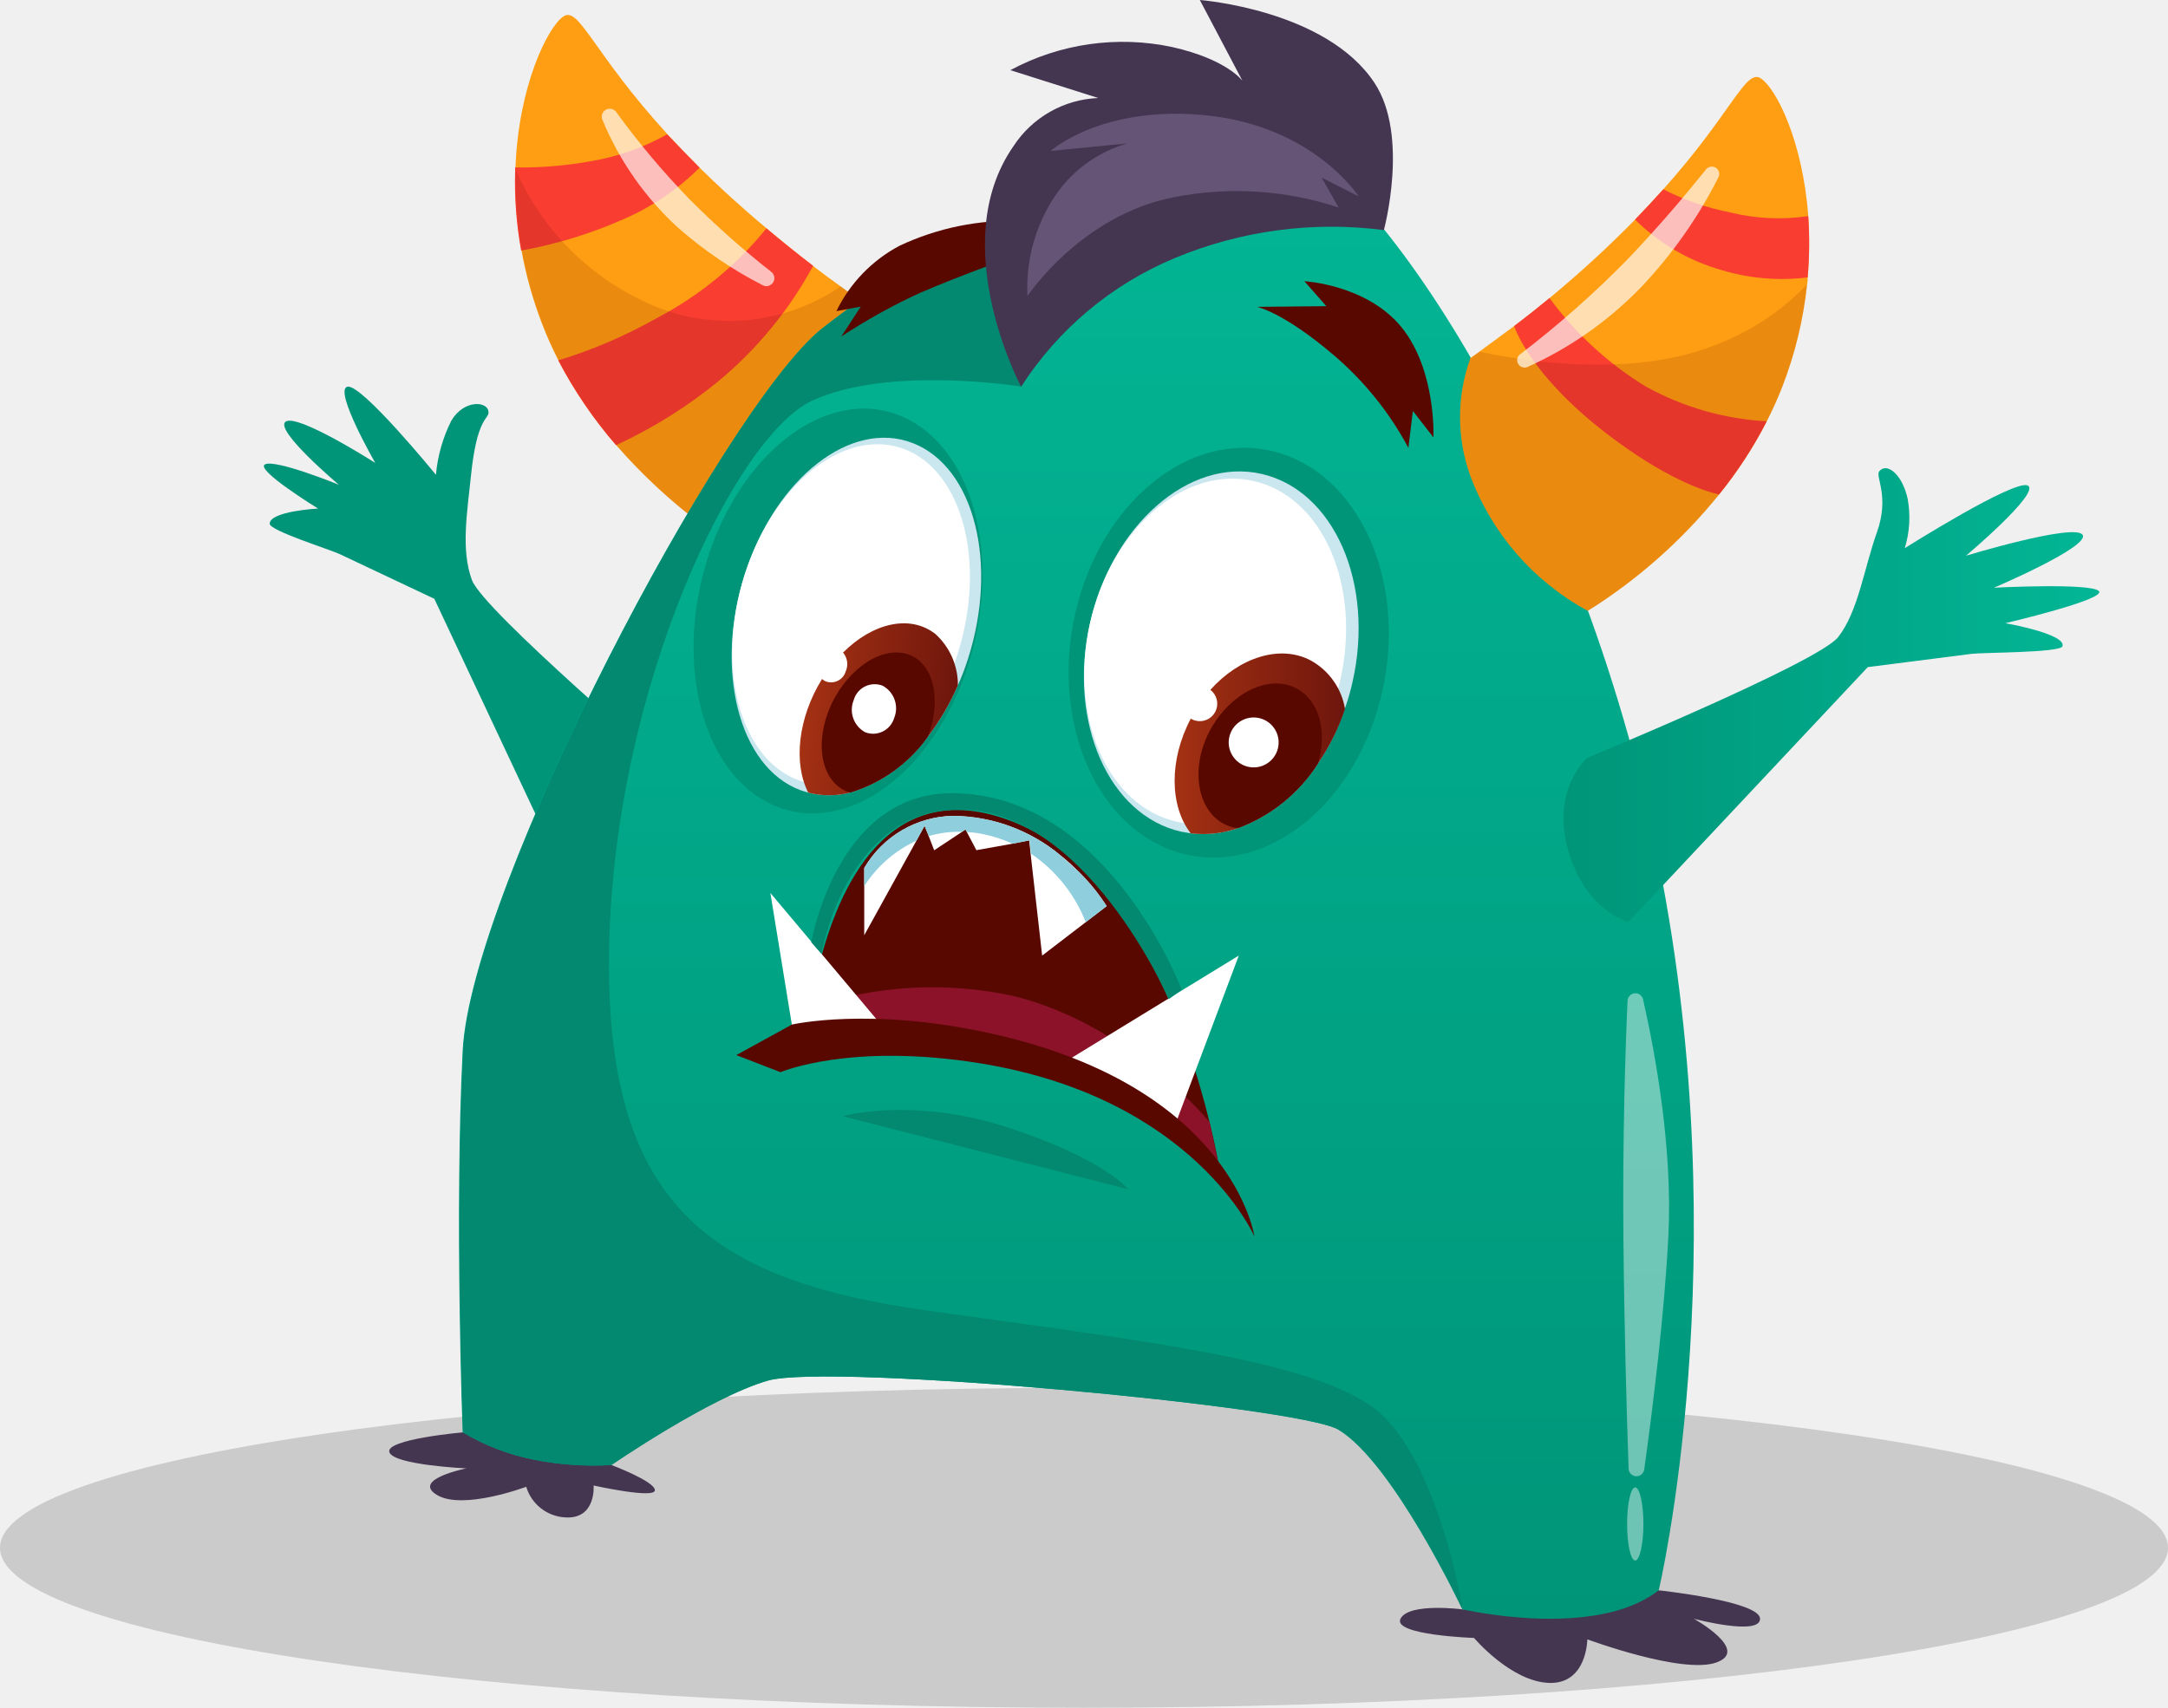
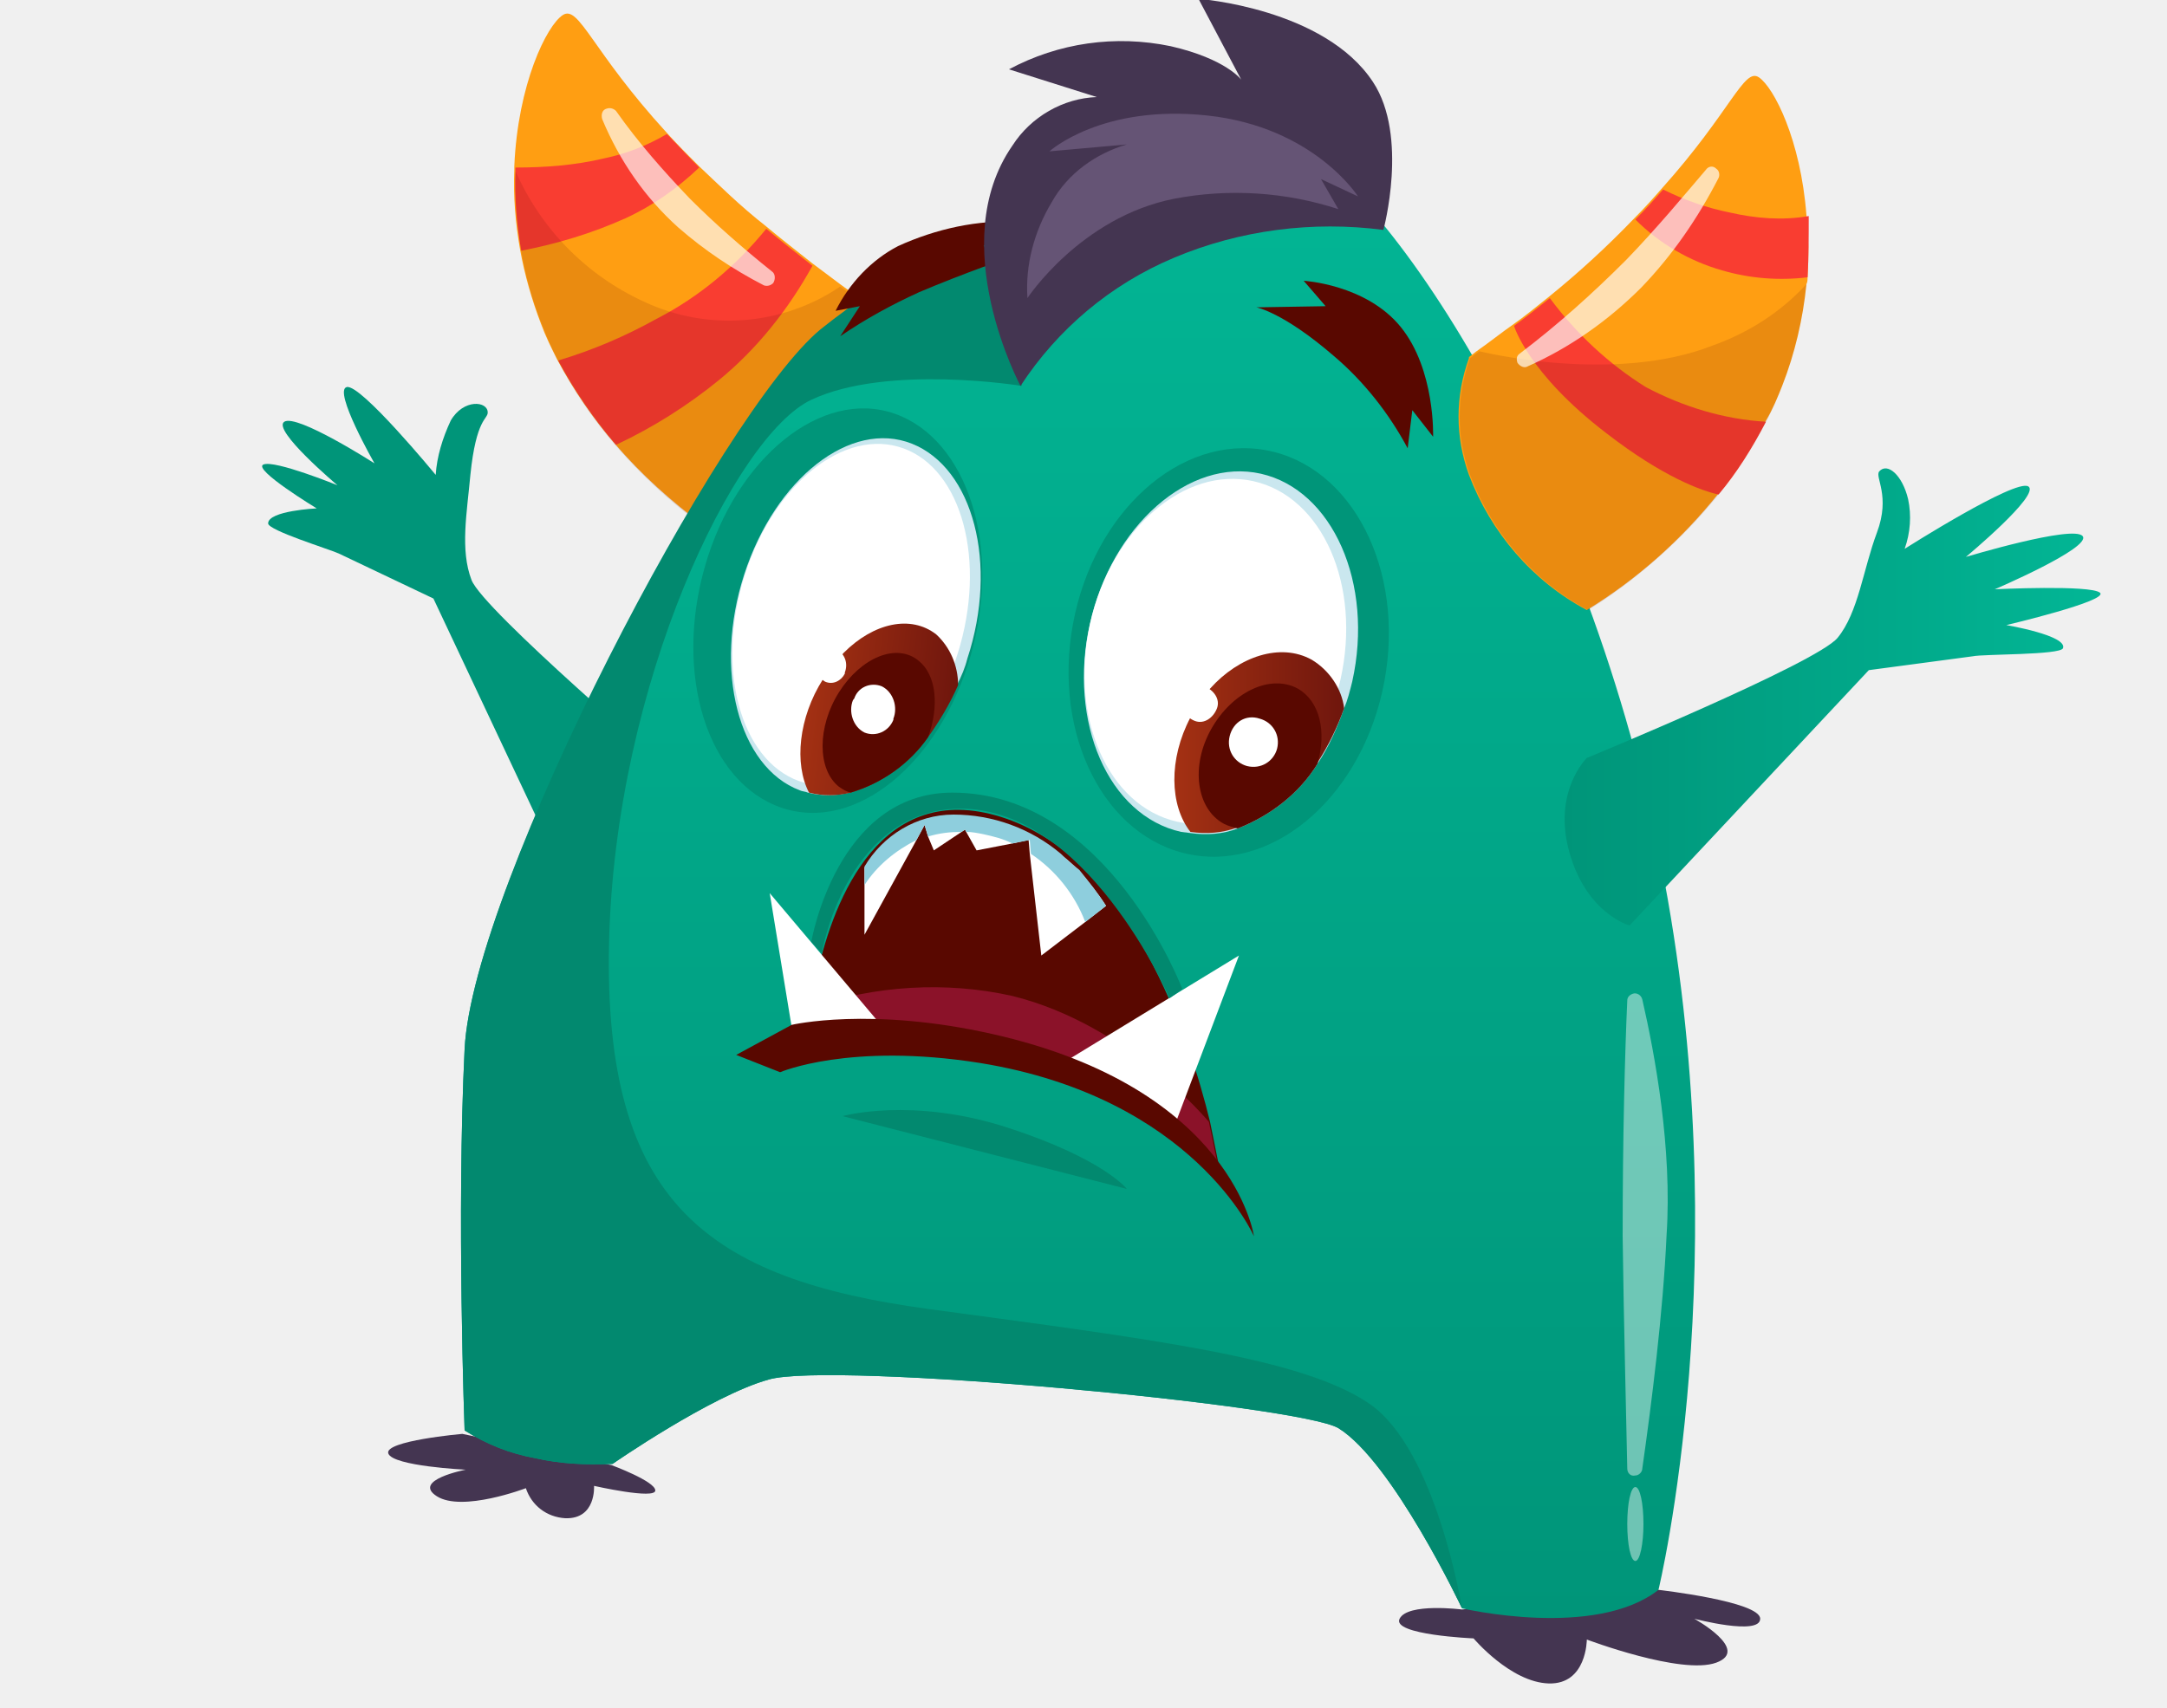
- <svg xmlns="http://www.w3.org/2000/svg" xmlns:xlink="http://www.w3.org/1999/xlink" viewBox="0 0 187.54 147.76">
-   <defs>
-     <style>.cls-1{fill:#ff9e12;}.cls-2{fill:#f93d31;}.cls-3{fill:#9b9b9b;opacity:0.44;}.cls-11,.cls-4{fill:#590800;}.cls-4{opacity:0.13;}.cls-5{fill:#443551;}.cls-6{fill:#009579;}.cls-7{fill:url(#åçûìßííûé_ãðàäèåíò_22);}.cls-8{fill:#cae7ef;}.cls-18,.cls-19,.cls-9{fill:#fff;}.cls-10{fill:url(#åçûìßííûé_ãðàäèåíò_3);}.cls-12{fill:url(#åçûìßííûé_ãðàäèåíò_3-2);}.cls-13{fill:#8b1229;}.cls-14{fill:#8ecedd;}.cls-15{fill:#02896f;}.cls-16{fill:url(#åçûìßííûé_ãðàäèåíò_22-2);}.cls-17{fill:#725f82;opacity:0.72;}.cls-18{opacity:0.43;}.cls-19{opacity:0.67;}</style>
-     <linearGradient id="åçûìßííûé_ãðàäèåíò_22" x1="93.13" y1="140.06" x2="93.13" y2="11.76" gradientUnits="userSpaceOnUse">
-       <stop offset="0" stop-color="#009579" />
-       <stop offset="1" stop-color="#02b695" />
-     </linearGradient>
-     <linearGradient id="åçûìßííûé_ãðàäèåíò_3" x1="101.62" y1="64.35" x2="116.35" y2="64.35" gradientUnits="userSpaceOnUse">
-       <stop offset="0" stop-color="#a43113" />
-       <stop offset="1" stop-color="#6f160d" />
-     </linearGradient>
-     <linearGradient id="åçûìßííûé_ãðàäèåíò_3-2" x1="26.55" y1="77.97" x2="39.52" y2="77.97" gradientTransform="translate(52.46 -19.81) rotate(6.78)" xlink:href="#åçûìßííûé_ãðàäèåíò_3" />
-     <linearGradient id="åçûìßííûé_ãðàäèåíò_22-2" x1="135.24" y1="60.15" x2="181.59" y2="60.15" xlink:href="#åçûìßííûé_ãðàäèåíò_22" />
-   </defs>
-   <g id="Layer_2" data-name="Layer 2">
+ <svg xmlns="http://www.w3.org/2000/svg" version="1.1" id="Layer_1" x="0px" y="0px" viewBox="0 0 187.5 147.8" style="enable-background:new 0 0 187.5 147.8;" xml:space="preserve">
+   <style type="text/css">
+ 	.st0{fill:#FF9E12;}
+ 	.st1{fill:#F93D31;}
+ 	.st2{display:none;opacity:0.44;fill:#9B9B9B;enable-background:new    ;}
+ 	.st3{opacity:0.13;fill:#590800;enable-background:new    ;}
+ 	.st4{fill:#443551;}
+ 	.st5{fill:#009579;}
+ 	.st6{fill:url(#SVGID_1_);}
+ 	.st7{fill:#CAE7EF;}
+ 	.st8{fill:#FFFFFF;}
+ 	.st9{fill:url(#SVGID_2_);}
+ 	.st10{fill:#590800;}
+ 	.st11{fill:url(#SVGID_3_);}
+ 	.st12{fill:#8B1229;}
+ 	.st13{fill:#8ECEDD;}
+ 	.st14{fill:#02896F;}
+ 	.st15{fill:url(#SVGID_4_);}
+ 	.st16{opacity:0.72;fill:#725F82;enable-background:new    ;}
+ 	.st17{opacity:0.43;fill:#FFFFFF;enable-background:new    ;}
+ 	.st18{opacity:0.67;fill:#FFFFFF;enable-background:new    ;}
+ </style>
+   <g id="Layer_2_1_">
    <g id="monsters">
-       <path class="cls-1" d="M73.9,35.71A22.05,22.05,0,0,1,63.72,47.44s-1.1-.64-2.78-1.87a48.42,48.42,0,0,1-7.65-7.07,38.31,38.31,0,0,1-5-7.34,32.55,32.55,0,0,1-1.39-3.11,35.25,35.25,0,0,1-1.79-6.37,33.16,33.16,0,0,1-.52-6.93c0-.09,0-.17,0-.26.27-7.09,2.8-12.16,4.15-13.07s2.54,3.12,9,10.2c.84.91,1.76,1.87,2.78,2.89,1.65,1.62,3.55,3.38,5.77,5.23q1.86,1.57,4,3.24c.77.59,1.57,1.19,2.41,1.79l1.11.82a12.12,12.12,0,0,1,.62,2.17A15.1,15.1,0,0,1,73.9,35.71Z" />
-       <path class="cls-2" d="M60.52,14.51a21.4,21.4,0,0,1-6.44,4.39,39,39,0,0,1-9,2.78,33.16,33.16,0,0,1-.52-6.93c0-.09,0-.17,0-.26a34.54,34.54,0,0,0,7.72-.77,20.4,20.4,0,0,0,5.43-2.1C58.58,12.53,59.5,13.49,60.52,14.51Z" />
-       <path class="cls-2" d="M70.34,23a34,34,0,0,1-8.14,9.94,41.43,41.43,0,0,1-8.91,5.58,38.31,38.31,0,0,1-5-7.34,42.34,42.34,0,0,0,8.51-3.65,30.26,30.26,0,0,0,9.5-7.77Q68.15,21.32,70.34,23Z" />
-       <ellipse class="cls-3" cx="93.77" cy="133.92" rx="93.77" ry="13.84" />
-       <path class="cls-4" d="M74.48,27.76,60.94,45.57c-3.84-2.85-10.7-8.85-14-17.52a33.9,33.9,0,0,1-2.31-13.3A22.57,22.57,0,0,0,55.73,26.09a17,17,0,0,0,17-1.32l1.11.82A12.12,12.12,0,0,1,74.48,27.76Z" />
-       <path class="cls-5" d="M52.9,126.76s3.75,1.41,3.75,2.18-5.3-.41-5.3-.41.24,2.94-2.47,2.76a3.73,3.73,0,0,1-3.36-2.65s-5.48,2.06-7.72.71,2.54-2.3,2.54-2.3-6.31-.29-6.66-1.41,6.38-1.71,6.38-1.71Z" />
-       <path class="cls-5" d="M126.53,139.25s-4.67-.61-5.38.81,6.36,1.66,6.36,1.66,3.18,3.77,6.48,3.89,3.32-3.77,3.32-3.77,8.23,3.06,11.17,2-1.95-3.78-1.95-3.78,5.72,1.52,5.72,0-8.76-2.46-8.76-2.46Z" />
-       <path class="cls-6" d="M58.21,66.81s-16.43-14-17.39-16.63-.41-5.79-.07-9.11c.51-4.92,1.51-4.8,1.51-5.38,0-1-2.12-1.16-3.22.71a13,13,0,0,0-1.33,4.68s-6.45-7.91-7.66-7.62,2.41,6.59,2.41,6.59-6.72-4.29-7.75-3.57,4.6,5.46,4.6,5.46-5.4-2.2-6.37-1.77S27.51,44,27.51,44s-4.2.23-4.18,1.32c0,.59,5.19,2.22,6.05,2.62l8.19,3.87L50.46,79.24Z" />
-       <path class="cls-7" d="M143.49,137.59c-5.49,4.33-17,1.65-17,1.65s-6-12.73-10.74-15.55c-3.4-2-43.93-5.76-49.34-4.24-5,1.43-13.55,7.31-13.55,7.31a26.33,26.33,0,0,1-6.72-.47,19.25,19.25,0,0,1-6.12-2.36s-.71-18.85,0-33S62.44,35.58,71,28.51a71.86,71.86,0,0,1,9.5-6.36c10.36-5.95,24.17-11.68,30-10.14,8,2.12,26.19,28.51,33,62.68S143.49,137.59,143.49,137.59Z" />
-       <ellipse class="cls-6" cx="106.28" cy="56.47" rx="17.85" ry="13.69" transform="translate(31.38 150.67) rotate(-79.49)" />
-       <path class="cls-8" d="M117,59a19.55,19.55,0,0,1-.67,2.33A19.33,19.33,0,0,1,114,66.08a14,14,0,0,1-6.93,5.58,9.13,9.13,0,0,1-4.07.44l-.82-.14c-6.28-1.41-9.81-9.49-7.9-18S102.84,39.58,109.11,41,118.93,50.46,117,59Z" />
-       <ellipse class="cls-9" cx="105.11" cy="56.35" rx="15.11" ry="11.1" transform="translate(27.18 146.63) rotate(-77.39)" />
-       <path class="cls-10" d="M116.35,61.35A19.33,19.33,0,0,1,114,66.08a14,14,0,0,1-6.93,5.58,9.13,9.13,0,0,1-4.07.44c-1.81-2.34-1.9-6.31,0-9.91a.47.47,0,0,1,0-.1,12.11,12.11,0,0,1,1.67-2.37c2.54-2.85,6.09-4,8.76-2.55A5.89,5.89,0,0,1,116.35,61.35Z" />
-       <path class="cls-11" d="M114,66.08a14,14,0,0,1-6.93,5.58,3.54,3.54,0,0,1-1.23-.39c-2.37-1.28-2.87-5-1.12-8.17s5.09-4.81,7.46-3.52C114.16,60.65,114.83,63.35,114,66.08Z" />
-       <path class="cls-9" d="M106.36,63.68A2.16,2.16,0,1,0,109,62.15,2.16,2.16,0,0,0,106.36,63.68Z" />
-       <path class="cls-9" d="M102.33,60.49a1.51,1.51,0,1,0,1.85-1.06A1.52,1.52,0,0,0,102.33,60.49Z" />
-       <path class="cls-6" d="M84,56.73c-2.72,9.43-10,15.35-16.39,13.21S58.3,58.41,61,49s10.06-15.36,16.4-13.21S86.68,47.29,84,56.73Z" />
-       <path class="cls-8" d="M83.72,57.05a22.29,22.29,0,0,1-.86,2.25,21.44,21.44,0,0,1-2.61,4.46,12.83,12.83,0,0,1-6.72,4.82,7.24,7.24,0,0,1-3.61,0c-.23-.06-.47-.14-.7-.22-5.32-2-7.45-10.44-4.77-18.73s9.16-13.35,14.49-11.3S86.4,48.75,83.72,57.05Z" />
-       <ellipse class="cls-9" cx="73.62" cy="53.16" rx="15.05" ry="9.81" transform="translate(2.61 109.77) rotate(-74.39)" />
-       <path class="cls-12" d="M82.86,59.3a21.44,21.44,0,0,1-2.61,4.46,12.83,12.83,0,0,1-6.72,4.82,7.24,7.24,0,0,1-3.61,0c-1.3-2.51-.91-6.45,1.19-9.83l.06-.1a11.5,11.5,0,0,1,1.74-2.17c2.56-2.57,5.79-3.35,8-1.63A5.93,5.93,0,0,1,82.86,59.3Z" />
-       <path class="cls-11" d="M80.25,63.76a12.83,12.83,0,0,1-6.72,4.82,3.08,3.08,0,0,1-1-.52c-1.93-1.52-1.93-5.22,0-8.23s5-4.25,6.93-2.72C81,58.37,81.29,61.13,80.25,63.76Z" />
-       <path class="cls-9" d="M73.85,60.57a2.21,2.21,0,0,0,1,2.79,1.9,1.9,0,0,0,2.5-1.24,2.22,2.22,0,0,0-1-2.79A1.88,1.88,0,0,0,73.85,60.57Z" />
-       <path class="cls-9" d="M70.7,57a1.53,1.53,0,0,0,.71,1.95,1.32,1.32,0,0,0,1.75-.87,1.54,1.54,0,0,0-.72-2A1.32,1.32,0,0,0,70.7,57Z" />
-       <path class="cls-11" d="M105.5,101.09c-.13-.44-1.53-4.07-12.71-8a62.8,62.8,0,0,0-23-3.42,40.75,40.75,0,0,1,.88-5.38c1.53-6.68,5.59-16.82,15.86-13.58,11.24,3.54,16.3,19,18.11,26.42.49,2,.75,3.41.82,3.88Z" />
-       <path class="cls-13" d="M105.5,101.09c-.13-.44-1.53-4.07-12.71-8a62.8,62.8,0,0,0-23-3.42l.32-2.5a32.74,32.74,0,0,1,17.53-1c10.14,2.47,17,10.93,17,10.93l.82,3.88Z" />
-       <path class="cls-9" d="M95.73,78.4l-1.81,1.39-3.77,2.89-1-8.82-.12-1.15L87.59,73l-3.13.56L83.64,72l-.12-.23-.31.21-2.4,1.59-.47-1.22-.36-.9-.71,1.3-4.51,8.17V75.1a9.11,9.11,0,0,1,7.7-4.51A14.74,14.74,0,0,1,91.73,74s0,0,0,0a17.9,17.9,0,0,1,1.6,1.44A17,17,0,0,1,95.73,78.4Z" />
-       <polygon class="cls-9" points="68.64 89.52 66.64 77.26 77.43 90.1 68.64 89.52" />
-       <polygon class="cls-9" points="91.34 92.36 107.16 82.68 101.27 98.35 91.34 92.36" />
-       <path class="cls-11" d="M63.69,91.29l4.81-2.64s6.78-1.58,17.4.81C106.65,94.11,108.52,107,108.52,107s-5.19-12-23.74-15c-11.27-1.82-17.26.77-17.26.77Z" />
-       <path class="cls-14" d="M95.73,78.4l-1.81,1.39a12.75,12.75,0,0,0-4.74-5.93l-.12-1.15L87.59,73a11.83,11.83,0,0,0-2.46-.81,9.13,9.13,0,0,0-1.49-.2l-.12-.23-.31.21a9.24,9.24,0,0,0-2.87.37l-.36-.9-.71,1.3a10.66,10.66,0,0,0-4.51,3.93V75.1a9.11,9.11,0,0,1,7.7-4.51A14.74,14.74,0,0,1,91.73,74s0,0,0,0c.54.47,1.09,1,1.6,1.44A17,17,0,0,1,95.73,78.4Z" />
-       <path class="cls-15" d="M71.06,82.53l-.88-1s2.18-12.9,12.15-12.9c13.5,0,19.89,17,19.89,17l-1.12.82S93.77,69.48,82.42,70.06C73.07,70.55,71.06,82.53,71.06,82.53Z" />
-       <path class="cls-11" d="M121.83,38.75a27.69,27.69,0,0,0-6.43-8c-4.4-3.76-6.67-4.2-6.67-4.2l6-.06-1.9-2.16s5.42.29,8.42,4S124,37.85,124,37.85l-1.78-2.29Z" />
-       <path class="cls-1" d="M156.37,24c0,.2,0,.4-.05.61a34.38,34.38,0,0,1-2.14,8.84,31.42,31.42,0,0,1-1.35,3,36.48,36.48,0,0,1-4.13,6.34,45.6,45.6,0,0,1-11.35,10.06,22.05,22.05,0,0,1-10.18-11.73,15,15,0,0,1,0-10.06.23.23,0,0,0,0-.07c.28-.18.54-.38.81-.57,1-.74,2-1.48,3-2.21s2.1-1.63,3.06-2.42A95.18,95.18,0,0,0,141.44,19c.89-.92,1.7-1.8,2.44-2.62,6-6.71,7.12-10.48,8.45-9.59s3.62,5.43,4.09,11.92A34.31,34.31,0,0,1,156.37,24Z" />
-       <path class="cls-16" d="M137.31,65.57S157.26,57.33,159,55.13s2.24-5.93,3.36-9.07-.16-4.83.2-5.28c.66-.81,2,.26,2.46,2.38a9,9,0,0,1-.25,4.27s9.6-6.06,10.66-5.41-5.36,6.06-5.36,6.06,9.31-2.82,10.07-1.82-7.65,4.59-7.65,4.59,8.27-.43,9.06.28-8.08,2.79-8.08,2.79,5.3.93,4.94,2c-.19.56-6.89.53-7.84.65l-9,1.15L140.85,79.79s-3.73-1-5.21-6.26S137.31,65.57,137.31,65.57Z" />
-       <path class="cls-15" d="M126.53,139.24s-6-12.73-10.74-15.55c-3.4-2-43.93-5.76-49.34-4.24-5,1.43-13.55,7.31-13.55,7.31a26.33,26.33,0,0,1-6.72-.47,19.25,19.25,0,0,1-6.12-2.36s-.71-18.85,0-33S62.44,35.58,71,28.51a71.86,71.86,0,0,1,9.5-6.36l7.19-1.78.67,13.08s-11.56-1.86-18.15,1.24-17,24.5-17.51,47,8.54,29.07,27.67,31.73,32.33,4.24,38.14,8.17S126.53,139.24,126.53,139.24Z" />
-       <path class="cls-11" d="M87.63,22.23s-4.14,1.43-8.07,3.12a51.32,51.32,0,0,0-6.79,3.77l1.69-2.59-2.11.39a12.67,12.67,0,0,1,5.45-5.65,22.68,22.68,0,0,1,10.53-2.15l-3.13,2.1Z" />
-       <path class="cls-5" d="M119.71,19.91a35.2,35.2,0,0,0-18.09,2.42A29.13,29.13,0,0,0,88.33,33.46s-6.57-12.32-.67-20.8A9.2,9.2,0,0,1,95,8.48L87.4,6.07a20.52,20.52,0,0,1,14-2C106.19,5.15,107.48,7,107.48,7L103.79,0s10.95.83,15.12,7.19C121.92,11.76,119.71,19.91,119.71,19.91Z" />
-       <path class="cls-17" d="M117.54,17s-3.85-6-13-7-13.66,3.06-13.66,3.06l6.65-.65A11.24,11.24,0,0,0,91,17.36a14.31,14.31,0,0,0-2.12,8.26s4.62-7,12.69-8.56a28,28,0,0,1,14.23.9l-1.47-2.59Z" />
-       <path class="cls-18" d="M142.13,86.46a.68.68,0,0,0-1.34.12c-.2,4.41-.43,11.73-.36,20.37.07,7.65.27,15,.45,20.14a.68.68,0,0,0,1.35.07c.78-5.61,1.75-13.54,2.09-20.21C144.7,99.42,143.22,91.29,142.13,86.46Z" />
-       <path class="cls-18" d="M142.16,131.86c0,1.74-.32,3.16-.71,3.16s-.7-1.42-.7-3.16.31-3.16.7-3.16S142.16,130.11,142.16,131.86Z" />
-       <path class="cls-15" d="M72.91,96.58s6-1.74,14.35,1,10.33,5.32,10.33,5.32Z" />
-       <path class="cls-2" d="M152.83,36.45a36.48,36.48,0,0,1-4.13,6.34c-1.43-.34-4.78-1.48-9.72-5.27-6.75-5.19-8-9.31-8-9.31,1.08-.82,2.1-1.63,3.06-2.42a29.12,29.12,0,0,0,8.34,7.66A24.32,24.32,0,0,0,152.83,36.45Z" />
-       <path class="cls-2" d="M156.37,24a18,18,0,0,1-7.41-.62A17.41,17.41,0,0,1,141.44,19c.89-.92,1.7-1.8,2.44-2.62a22.12,22.12,0,0,0,5.78,2,17.59,17.59,0,0,0,6.76.32A34.31,34.31,0,0,1,156.37,24Z" />
-       <path class="cls-4" d="M156.32,24.61a34.38,34.38,0,0,1-2.14,8.84c-4.81,12.45-16.83,19.4-16.83,19.4a22.05,22.05,0,0,1-10.18-11.73,15,15,0,0,1,0-10.06l.83-.64s11.6,2.86,20.2-.5A21.49,21.49,0,0,0,156.32,24.61Z" />
-       <path class="cls-19" d="M132.16,31.74a.64.64,0,0,1-.66-1.09,86.68,86.68,0,0,0,9.21-8.13c2.79-2.91,5.15-5.72,6.85-7.84a.64.64,0,0,1,1.07.7,39.84,39.84,0,0,1-6.73,9.53A31.81,31.81,0,0,1,132.16,31.74Z" />
-       <path class="cls-19" d="M52.1,10.34a.69.69,0,0,1,1.18-.68,68.39,68.39,0,0,0,6.38,7.59,76,76,0,0,0,7.07,6.28A.69.69,0,0,1,66,24.69a35.76,35.76,0,0,1-7.36-5A26.29,26.29,0,0,1,52.1,10.34Z" />
+       <path class="st0" d="M73.9,35.7c-1.9,5-5.5,9.2-10.2,11.7c0,0-1.1-0.6-2.8-1.9c-2.8-2.1-5.4-4.4-7.7-7.1c-1.9-2.2-3.6-4.7-5-7.3    c-0.5-1-1-2-1.4-3.1c-0.8-2.1-1.4-4.2-1.8-6.4c-0.4-2.3-0.6-4.6-0.5-6.9c0-0.1,0-0.2,0-0.3c0.3-7.1,2.8-12.2,4.2-13.1    s2.5,3.1,9,10.2c0.8,0.9,1.8,1.9,2.8,2.9c1.7,1.6,3.5,3.4,5.8,5.2c1.2,1,2.6,2.1,4,3.2c0.8,0.6,1.6,1.2,2.4,1.8l1.1,0.8    c0.3,0.7,0.5,1.4,0.6,2.2C75,30.4,74.8,33.2,73.9,35.7z" />
+       <path class="st1" d="M60.5,14.5c-1.9,1.8-4,3.3-6.4,4.4c-2.9,1.3-5.9,2.2-9,2.8c-0.4-2.3-0.6-4.6-0.5-6.9c0-0.1,0-0.2,0-0.3    c2.6,0,5.2-0.2,7.7-0.8c1.9-0.4,3.7-1.1,5.4-2.1C58.6,12.5,59.5,13.5,60.5,14.5z" />
+       <path class="st1" d="M70.3,23c-2.1,3.8-4.8,7.2-8.1,9.9c-2.7,2.2-5.7,4.1-8.9,5.6c-1.9-2.2-3.6-4.7-5-7.3c3-0.9,5.8-2.1,8.5-3.6    c3.7-1.9,6.9-4.6,9.5-7.8C67.5,20.8,68.9,21.9,70.3,23z" />
+       <ellipse class="st2" cx="93.8" cy="133.9" rx="93.8" ry="13.8" />
+       <path class="st3" d="M74.5,27.8L60.9,45.6c-3.8-2.8-10.7-8.8-14-17.5c-1.7-4.2-2.4-8.8-2.3-13.3c2.2,5,6.1,9,11.1,11.3    c5.5,2.6,12,2.1,17-1.3l1.1,0.8C74.1,26.3,74.3,27,74.5,27.8z" />
+       <path class="st4" d="M52.9,126.8c0,0,3.8,1.4,3.8,2.2s-5.3-0.4-5.3-0.4s0.2,2.9-2.5,2.8c-1.6-0.1-2.9-1.1-3.4-2.6    c0,0-5.5,2.1-7.7,0.7s2.5-2.3,2.5-2.3s-6.3-0.3-6.7-1.4s6.4-1.7,6.4-1.7L52.9,126.8z" />
+       <path class="st4" d="M126.5,139.3c0,0-4.7-0.6-5.4,0.8s6.4,1.7,6.4,1.7s3.2,3.8,6.5,3.9s3.3-3.8,3.3-3.8s8.2,3.1,11.2,2    s-1.9-3.8-1.9-3.8s5.7,1.5,5.7,0s-8.8-2.5-8.8-2.5L126.5,139.3z" />
+       <path class="st5" d="M58.2,66.8c0,0-16.4-14-17.4-16.6s-0.4-5.8-0.1-9.1c0.5-4.9,1.5-4.8,1.5-5.4c0-1-2.1-1.2-3.2,0.7    c-0.7,1.5-1.2,3.1-1.3,4.7c0,0-6.5-7.9-7.7-7.6s2.4,6.6,2.4,6.6s-6.7-4.3-7.8-3.6s4.6,5.5,4.6,5.5s-5.4-2.2-6.4-1.8    s4.6,3.8,4.6,3.8s-4.2,0.2-4.2,1.3c0,0.6,5.2,2.2,6.1,2.6l8.2,3.9l12.9,27.4L58.2,66.8z" />
+       <linearGradient id="SVGID_1_" gradientUnits="userSpaceOnUse" x1="93.114" y1="9.94" x2="93.114" y2="138.244" gradientTransform="matrix(1 0 0 -1 0 150)">
+         <stop offset="0" style="stop-color:#009579" />
+         <stop offset="1" style="stop-color:#02B695" />
+       </linearGradient>
+       <path class="st6" d="M143.5,137.6c-5.5,4.3-17,1.6-17,1.6s-6-12.7-10.7-15.6c-3.4-2-43.9-5.8-49.3-4.2c-5,1.4-13.5,7.3-13.5,7.3    c-2.3,0.1-4.5,0-6.7-0.5c-2.2-0.4-4.2-1.2-6.1-2.4c0,0-0.7-18.8,0-33s22.4-55.3,31-62.4c3-2.4,6.2-4.5,9.5-6.4    c10.4-5.9,24.2-11.7,30-10.1c8,2.1,26.2,28.5,33,62.7S143.5,137.6,143.5,137.6z" />
+       <ellipse transform="matrix(0.1824 -0.9832 0.9832 0.1824 31.3749 150.678)" class="st5" cx="106.3" cy="56.5" rx="17.8" ry="13.7" />
+       <path class="st7" d="M117,59c-0.2,0.8-0.4,1.6-0.7,2.3c-0.6,1.7-1.3,3.3-2.3,4.8c-1.6,2.6-4.1,4.5-6.9,5.6    c-1.3,0.5-2.7,0.6-4.1,0.4l-0.8-0.1c-6.3-1.4-9.8-9.5-7.9-18s8.6-14.4,14.8-13S118.9,50.5,117,59z" />
+       <ellipse transform="matrix(0.2183 -0.9759 0.9759 0.2183 27.1711 146.6359)" class="st8" cx="105.1" cy="56.4" rx="15.1" ry="11.1" />
+       <linearGradient id="SVGID_2_" gradientUnits="userSpaceOnUse" x1="101.609" y1="85.647" x2="116.35" y2="85.647" gradientTransform="matrix(1 0 0 -1 0 150)">
+         <stop offset="0" style="stop-color:#A43113" />
+         <stop offset="1" style="stop-color:#6F160D" />
+       </linearGradient>
+       <path class="st9" d="M116.3,61.3c-0.6,1.7-1.4,3.3-2.3,4.7c-1.6,2.6-4.1,4.5-6.9,5.6c-1.3,0.5-2.7,0.6-4.1,0.4    c-1.8-2.3-1.9-6.3,0-9.9c0,0,0-0.1,0-0.1c0.5-0.9,1-1.6,1.7-2.4c2.5-2.8,6.1-4,8.8-2.5C115,58,116.1,59.6,116.3,61.3z" />
+       <path class="st10" d="M114,66.1c-1.6,2.6-4.1,4.5-6.9,5.6c-0.4-0.1-0.8-0.2-1.2-0.4c-2.4-1.3-2.9-5-1.1-8.2s5.1-4.8,7.5-3.5    C114.2,60.7,114.8,63.3,114,66.1z" />
+       <path class="st8" d="M106.4,63.7c-0.3,1.2,0.4,2.3,1.5,2.6c1.2,0.3,2.3-0.4,2.6-1.5c0.3-1.2-0.4-2.3-1.5-2.6c0,0,0,0,0,0    C107.8,61.8,106.7,62.5,106.4,63.7z" />
+       <path class="st8" d="M102.3,60.5c-0.2,0.8,0.3,1.6,1.1,1.9s1.6-0.3,1.9-1.1s-0.3-1.6-1.1-1.9c0,0,0,0,0,0    C103.4,59.2,102.6,59.7,102.3,60.5z" />
+       <path class="st5" d="M84,56.7c-2.7,9.4-10,15.4-16.4,13.2S58.3,58.4,61,49s10.1-15.4,16.4-13.2S86.7,47.3,84,56.7z" />
+       <path class="st7" d="M83.7,57c-0.2,0.8-0.5,1.5-0.9,2.3c-0.7,1.6-1.6,3.1-2.6,4.5c-1.6,2.3-4,4-6.7,4.8c-1.2,0.3-2.4,0.3-3.6,0    c-0.2-0.1-0.5-0.1-0.7-0.2c-5.3-2-7.5-10.4-4.8-18.7c2.7-8.3,9.2-13.4,14.5-11.3S86.4,48.8,83.7,57z" />
+       <ellipse transform="matrix(0.2691 -0.9631 0.9631 0.2691 2.6004 109.7668)" class="st8" cx="73.6" cy="53.2" rx="15.1" ry="9.8" />
+       <linearGradient id="SVGID_3_" gradientUnits="userSpaceOnUse" x1="44.462" y1="99.752" x2="57.433" y2="99.752" gradientTransform="matrix(0.993 0.1181 0.1181 -0.993 13.6985 154.55)">
+         <stop offset="0" style="stop-color:#A43113" />
+         <stop offset="1" style="stop-color:#6F160D" />
+       </linearGradient>
+       <path class="st11" d="M82.9,59.3c-0.7,1.6-1.6,3.1-2.6,4.5c-1.6,2.3-4,4-6.7,4.8c-1.2,0.3-2.4,0.3-3.6,0c-1.3-2.5-0.9-6.5,1.2-9.8    l0.1-0.1c0.5-0.8,1.1-1.5,1.7-2.2c2.6-2.6,5.8-3.3,8-1.6C82.2,56,82.9,57.6,82.9,59.3z" />
+       <path class="st10" d="M80.3,63.8c-1.6,2.3-4,4-6.7,4.8c-0.4-0.1-0.7-0.3-1-0.5c-1.9-1.5-1.9-5.2,0-8.2s5-4.3,6.9-2.7    C81,58.4,81.3,61.1,80.3,63.8z" />
+       <path class="st8" d="M73.8,60.6c-0.4,1,0,2.3,1,2.8c1,0.4,2.1-0.1,2.5-1.1c0,0,0-0.1,0-0.1c0.4-1,0-2.3-1-2.8    c-1-0.4-2.1,0.1-2.4,1.1C73.9,60.4,73.9,60.5,73.8,60.6z" />
+       <path class="st8" d="M70.7,57c-0.3,0.7,0,1.6,0.7,2c0.7,0.3,1.4-0.1,1.7-0.7c0,0,0-0.1,0-0.1c0.3-0.8,0-1.6-0.7-2    c-0.7-0.3-1.4,0.1-1.7,0.8C70.7,56.9,70.7,57,70.7,57z" />
+       <path class="st10" d="M105.5,101.1c-0.1-0.4-1.5-4.1-12.7-8c-7.4-2.6-15.2-3.7-23-3.4c0.2-1.8,0.5-3.6,0.9-5.4    c1.5-6.7,5.6-16.8,15.9-13.6c11.2,3.5,16.3,19,18.1,26.4C105.1,99.1,105.4,100.5,105.5,101.1L105.5,101.1z" />
+       <path class="st12" d="M105.5,101.1c-0.1-0.4-1.5-4.1-12.7-8c-7.4-2.6-15.2-3.7-23-3.4l0.3-2.5c5.6-1.9,11.7-2.3,17.5-1    c10.1,2.5,17,10.9,17,10.9l0.8,3.9L105.5,101.1z" />
+       <path class="st8" d="M95.7,78.4l-1.8,1.4l-3.8,2.9l-1-8.8L89,72.7L87.6,73l-3.1,0.6L83.6,72l-0.1-0.2L83.2,72l-2.4,1.6l-0.5-1.2    L80,71.4l-0.7,1.3l-4.5,8.2v-5.8c1.6-2.7,4.5-4.5,7.7-4.5c3.4,0,6.7,1.2,9.3,3.4l0,0c0.6,0.4,1.1,0.9,1.6,1.4    C94.2,76.3,95,77.3,95.7,78.4z" />
+       <polygon class="st8" points="68.6,89.5 66.6,77.3 77.4,90.1   " />
+       <polygon class="st8" points="91.3,92.4 107.2,82.7 101.3,98.3   " />
+       <path class="st10" d="M63.7,91.3l4.8-2.6c0,0,6.8-1.6,17.4,0.8c20.8,4.7,22.6,17.5,22.6,17.5s-5.2-12-23.7-15    c-11.3-1.8-17.3,0.8-17.3,0.8L63.7,91.3z" />
+       <path class="st13" d="M95.7,78.4l-1.8,1.4c-0.9-2.4-2.6-4.5-4.7-5.9l-0.1-1.2L87.6,73c-0.8-0.4-1.6-0.6-2.5-0.8    c-0.5-0.1-1-0.2-1.5-0.2l-0.1-0.2L83.2,72c-1,0-1.9,0.1-2.9,0.4L80,71.4l-0.7,1.3c-1.8,0.9-3.4,2.2-4.5,3.9v-1.6    c1.6-2.7,4.5-4.5,7.7-4.5c3.4,0,6.7,1.2,9.3,3.4l0,0c0.5,0.5,1.1,1,1.6,1.4C94.2,76.3,95,77.3,95.7,78.4z" />
+       <path class="st14" d="M71.1,82.5l-0.9-1c0,0,2.2-12.9,12.2-12.9c13.5,0,19.9,17,19.9,17l-1.1,0.8c0,0-7.3-17-18.7-16.4    C73.1,70.6,71.1,82.5,71.1,82.5z" />
+       <path class="st10" d="M121.8,38.8c-1.6-3-3.8-5.8-6.4-8c-4.4-3.8-6.7-4.2-6.7-4.2l6-0.1l-1.9-2.2c0,0,5.4,0.3,8.4,4    s2.8,9.5,2.8,9.5l-1.8-2.3L121.8,38.8z" />
+       <path class="st0" d="M156.4,24c0,0.2,0,0.4-0.1,0.6c-0.3,3-1,6-2.1,8.8c-0.4,1-0.8,2-1.4,3c-1.2,2.3-2.5,4.4-4.1,6.3    c-3.2,4-7,7.4-11.4,10.1c-4.7-2.5-8.3-6.7-10.2-11.7c-1.2-3.3-1.2-6.8,0-10.1c0,0,0,0,0-0.1c0.3-0.2,0.5-0.4,0.8-0.6    c1-0.7,2-1.5,3-2.2s2.1-1.6,3.1-2.4c2.6-2.1,5.1-4.4,7.4-6.8c0.9-0.9,1.7-1.8,2.4-2.6c6-6.7,7.1-10.5,8.4-9.6s3.6,5.4,4.1,11.9    C156.5,20.5,156.5,22.2,156.4,24z" />
+       <linearGradient id="SVGID_4_" gradientUnits="userSpaceOnUse" x1="135.244" y1="89.85" x2="181.6" y2="89.85" gradientTransform="matrix(1 0 0 -1 0 150)">
+         <stop offset="0" style="stop-color:#009579" />
+         <stop offset="1" style="stop-color:#02B695" />
+       </linearGradient>
+       <path class="st15" d="M137.3,65.6c0,0,19.9-8.2,21.7-10.4s2.2-5.9,3.4-9.1s-0.2-4.8,0.2-5.3c0.7-0.8,2,0.3,2.5,2.4    c0.3,1.4,0.2,2.9-0.3,4.3c0,0,9.6-6.1,10.7-5.4s-5.4,6.1-5.4,6.1s9.3-2.8,10.1-1.8s-7.6,4.6-7.6,4.6s8.3-0.4,9.1,0.3    s-8.1,2.8-8.1,2.8s5.3,0.9,4.9,2c-0.2,0.6-6.9,0.5-7.8,0.7l-9,1.2l-20.7,22.1c0,0-3.7-1-5.2-6.3S137.3,65.6,137.3,65.6z" />
+       <path class="st14" d="M126.5,139.2c0,0-6-12.7-10.7-15.6c-3.4-2-43.9-5.8-49.3-4.2c-5,1.4-13.5,7.3-13.5,7.3    c-2.3,0.1-4.5,0-6.7-0.5c-2.2-0.4-4.2-1.2-6.1-2.4c0,0-0.7-18.8,0-33S62.4,35.6,71,28.5c3-2.4,6.2-4.5,9.5-6.4l7.2-1.8l0.7,13.1    c0,0-11.6-1.9-18.2,1.2s-17,24.5-17.5,47s8.5,29.1,27.7,31.7s32.3,4.2,38.1,8.2S126.5,139.2,126.5,139.2z" />
+       <path class="st10" d="M87.6,22.2c0,0-4.1,1.4-8.1,3.1c-2.4,1.1-4.6,2.3-6.8,3.8l1.7-2.6l-2.1,0.4c1.2-2.4,3.1-4.4,5.4-5.6    c3.3-1.5,6.9-2.3,10.5-2.1l-3.1,2.1L87.6,22.2z" />
+       <path class="st4" d="M119.7,19.9c-6.1-0.8-12.4,0-18.1,2.4c-5.5,2.3-10.1,6.2-13.3,11.1c0,0-6.6-12.3-0.7-20.8    c1.6-2.5,4.4-4.1,7.3-4.2l-7.6-2.4c4.3-2.3,9.2-3,14-2c4.8,1.1,6.1,2.9,6.1,2.9l-3.7-7c0,0,10.9,0.8,15.1,7.2    C121.9,11.8,119.7,19.9,119.7,19.9z" />
+       <path class="st16" d="M117.5,17c0,0-3.8-6-13-7s-13.7,3.1-13.7,3.1l6.7-0.6c-2.7,0.8-5.1,2.5-6.5,5c-1.5,2.5-2.3,5.4-2.1,8.3    c0,0,4.6-7,12.7-8.6c4.7-0.9,9.6-0.6,14.2,0.9l-1.5-2.6L117.5,17z" />
+       <path class="st17" d="M142.1,86.5c-0.1-0.4-0.5-0.6-0.8-0.5c-0.3,0.1-0.5,0.3-0.5,0.6c-0.2,4.4-0.4,11.7-0.4,20.4    c0.1,7.7,0.3,15,0.4,20.1c0,0.4,0.3,0.7,0.7,0.6c0.3,0,0.6-0.3,0.6-0.6c0.8-5.6,1.8-13.5,2.1-20.2    C144.7,99.4,143.2,91.3,142.1,86.5z" />
+       <path class="st17" d="M142.2,131.9c0,1.7-0.3,3.2-0.7,3.2s-0.7-1.4-0.7-3.2s0.3-3.2,0.7-3.2S142.2,130.1,142.2,131.9z" />
+       <path class="st14" d="M72.9,96.6c0,0,6-1.7,14.3,1s10.3,5.3,10.3,5.3L72.9,96.6z" />
+       <path class="st1" d="M152.8,36.5c-1.2,2.3-2.5,4.4-4.1,6.3c-1.4-0.3-4.8-1.5-9.7-5.3c-6.8-5.2-8-9.3-8-9.3    c1.1-0.8,2.1-1.6,3.1-2.4c2.3,3.1,5.1,5.7,8.3,7.7C145.6,35.2,149.2,36.3,152.8,36.5z" />
+       <path class="st1" d="M156.4,24c-2.5,0.3-5,0.1-7.4-0.6c-2.8-0.8-5.4-2.3-7.5-4.4c0.9-0.9,1.7-1.8,2.4-2.6c1.8,0.9,3.8,1.6,5.8,2    c2.2,0.5,4.5,0.7,6.8,0.3C156.5,20.5,156.5,22.2,156.4,24z" />
+       <path class="st3" d="M156.3,24.6c-0.3,3-1,6-2.1,8.8c-4.8,12.5-16.8,19.4-16.8,19.4c-4.7-2.5-8.3-6.7-10.2-11.7    c-1.2-3.3-1.2-6.8,0-10.1l0.8-0.6c0,0,11.6,2.9,20.2-0.5C151.3,28.8,154.1,27,156.3,24.6z" />
+       <path class="st18" d="M132.2,31.7c-0.3,0.2-0.7,0-0.9-0.3c-0.1-0.3-0.1-0.6,0.2-0.8c3.3-2.5,6.3-5.2,9.2-8.1    c2.8-2.9,5.1-5.7,6.9-7.8c0.2-0.3,0.6-0.4,0.9-0.1c0.3,0.2,0.3,0.6,0.2,0.8c-1.8,3.5-4,6.7-6.7,9.5    C139.1,27.8,135.8,30.1,132.2,31.7z" />
+       <path class="st18" d="M52.1,10.3c-0.1-0.4,0-0.8,0.4-0.9c0.3-0.1,0.6,0,0.8,0.2c1.9,2.7,4.1,5.2,6.4,7.6c2.2,2.2,4.6,4.3,7.1,6.3    c0.3,0.2,0.3,0.7,0.1,1c-0.2,0.2-0.5,0.3-0.8,0.2c-2.7-1.4-5.1-3-7.4-5C55.8,17.1,53.6,13.9,52.1,10.3z" />
    </g>
  </g>
</svg>
